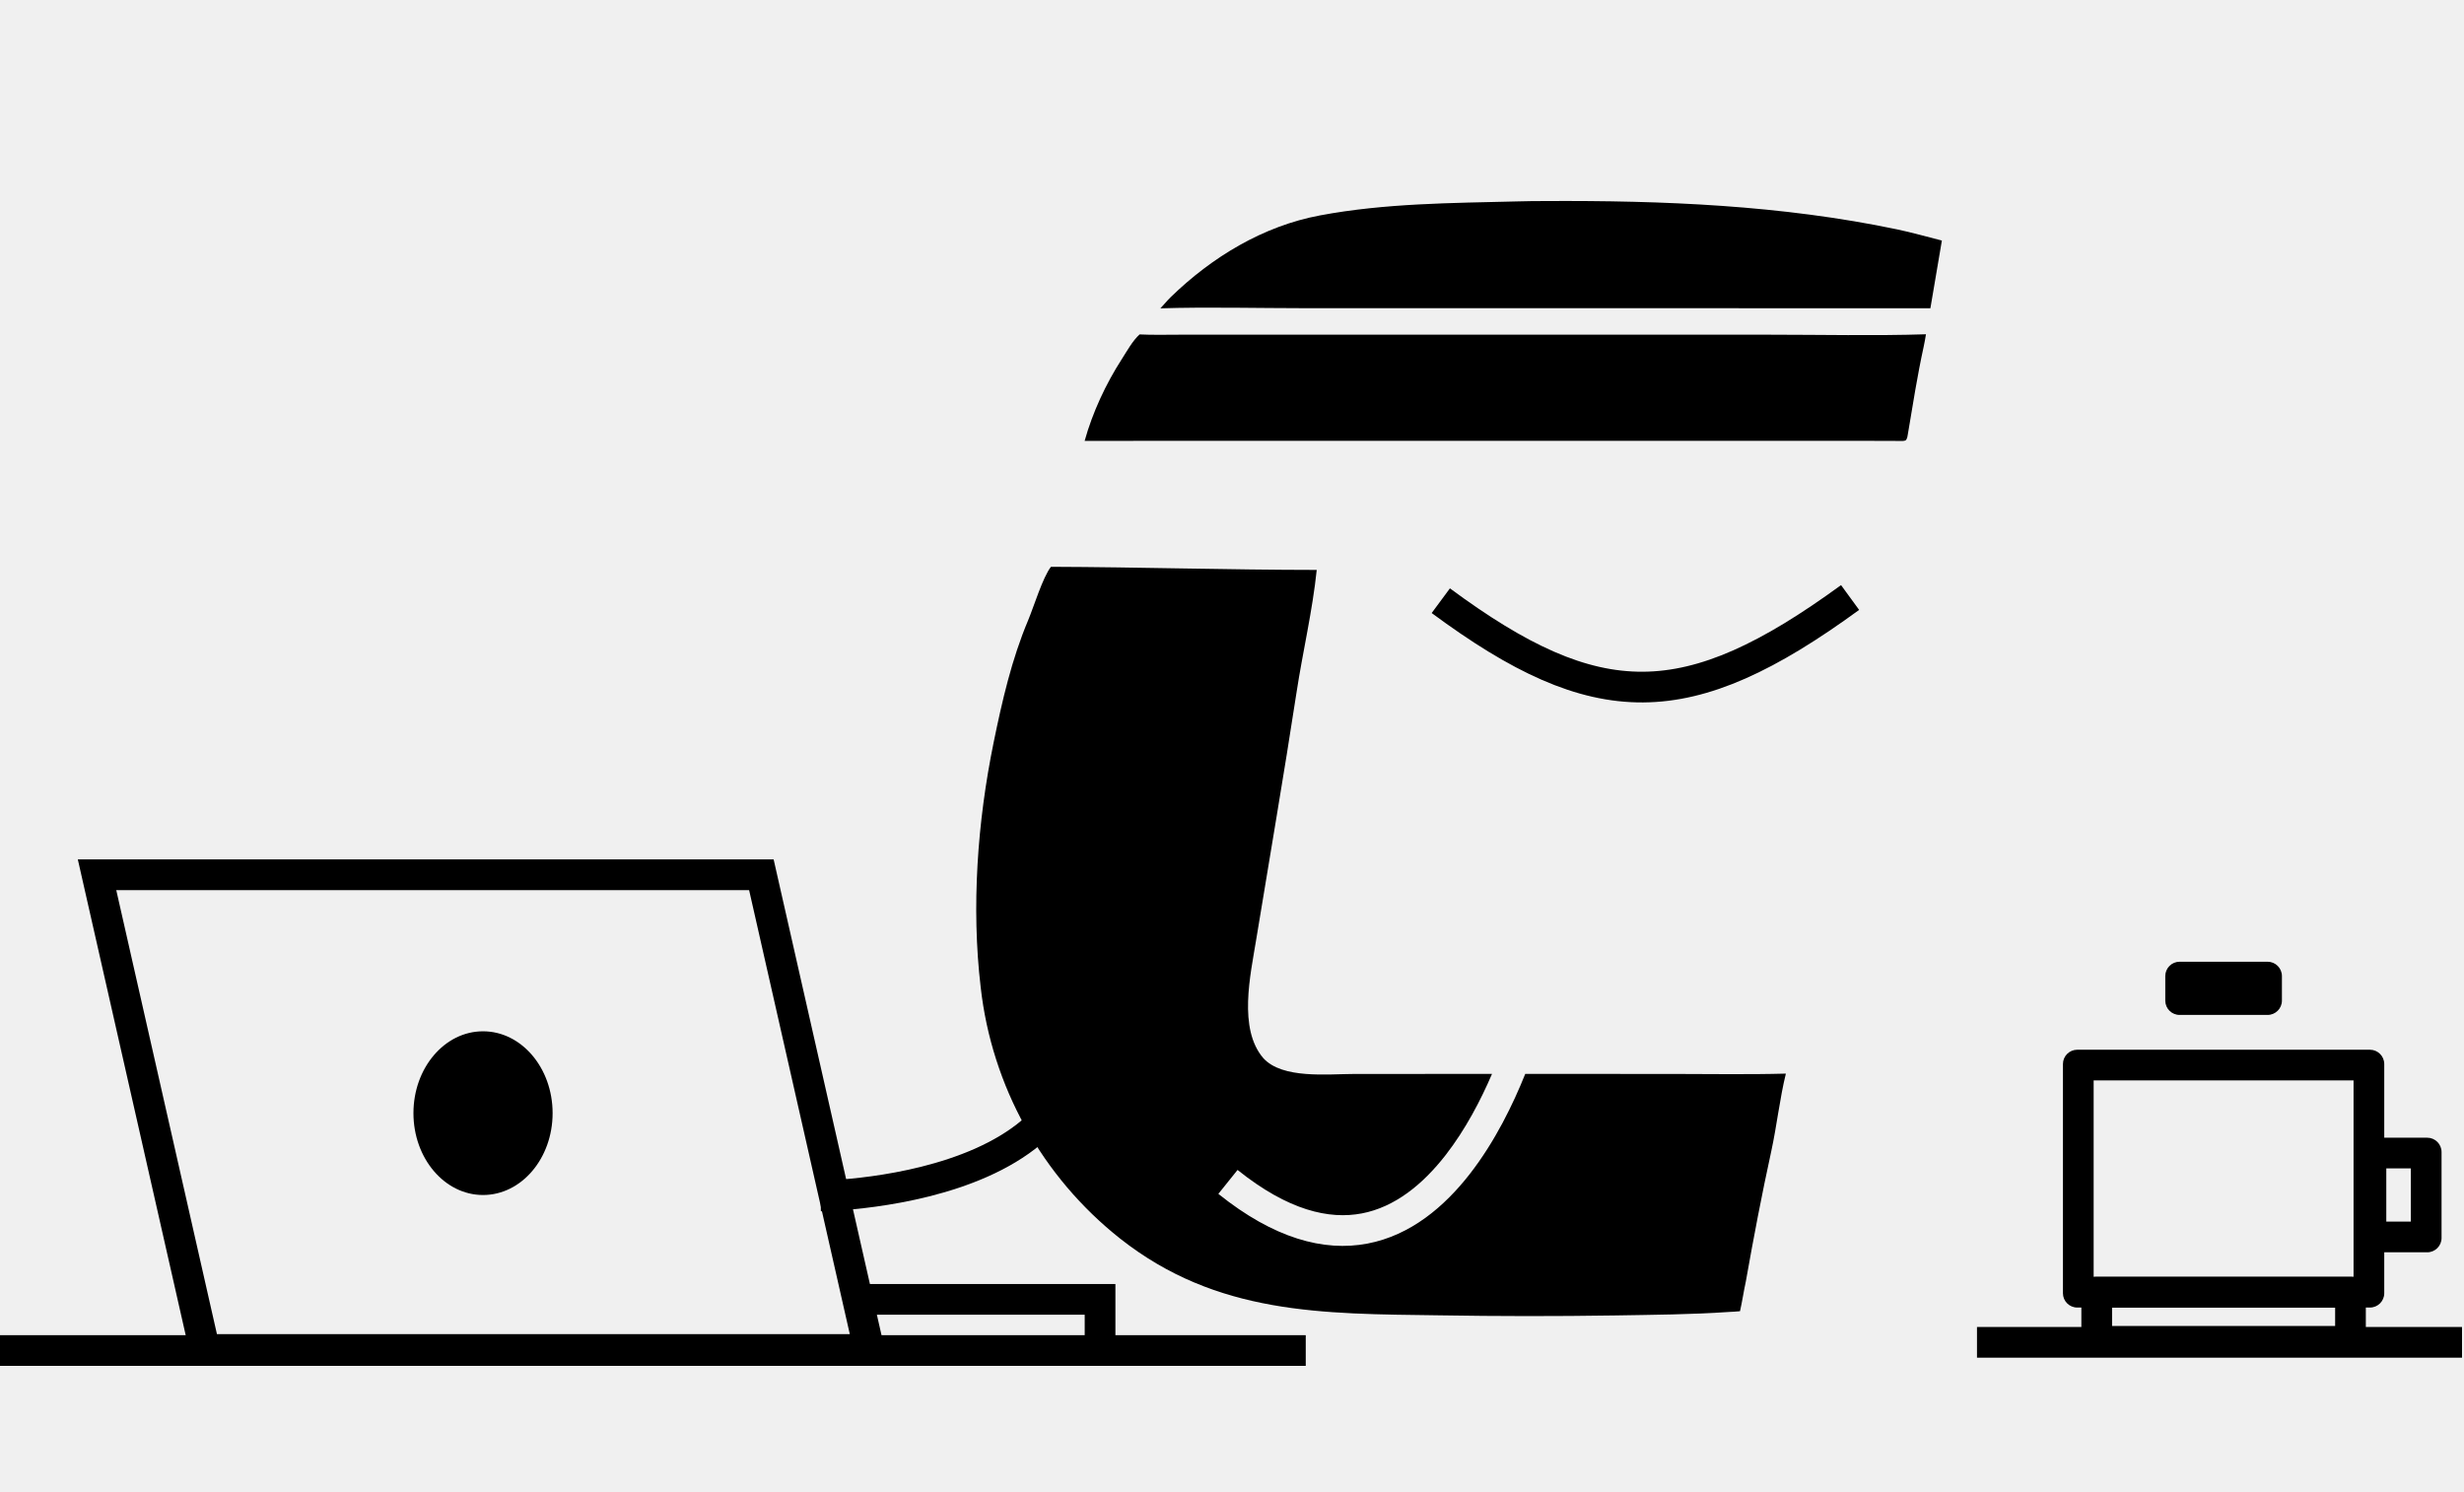
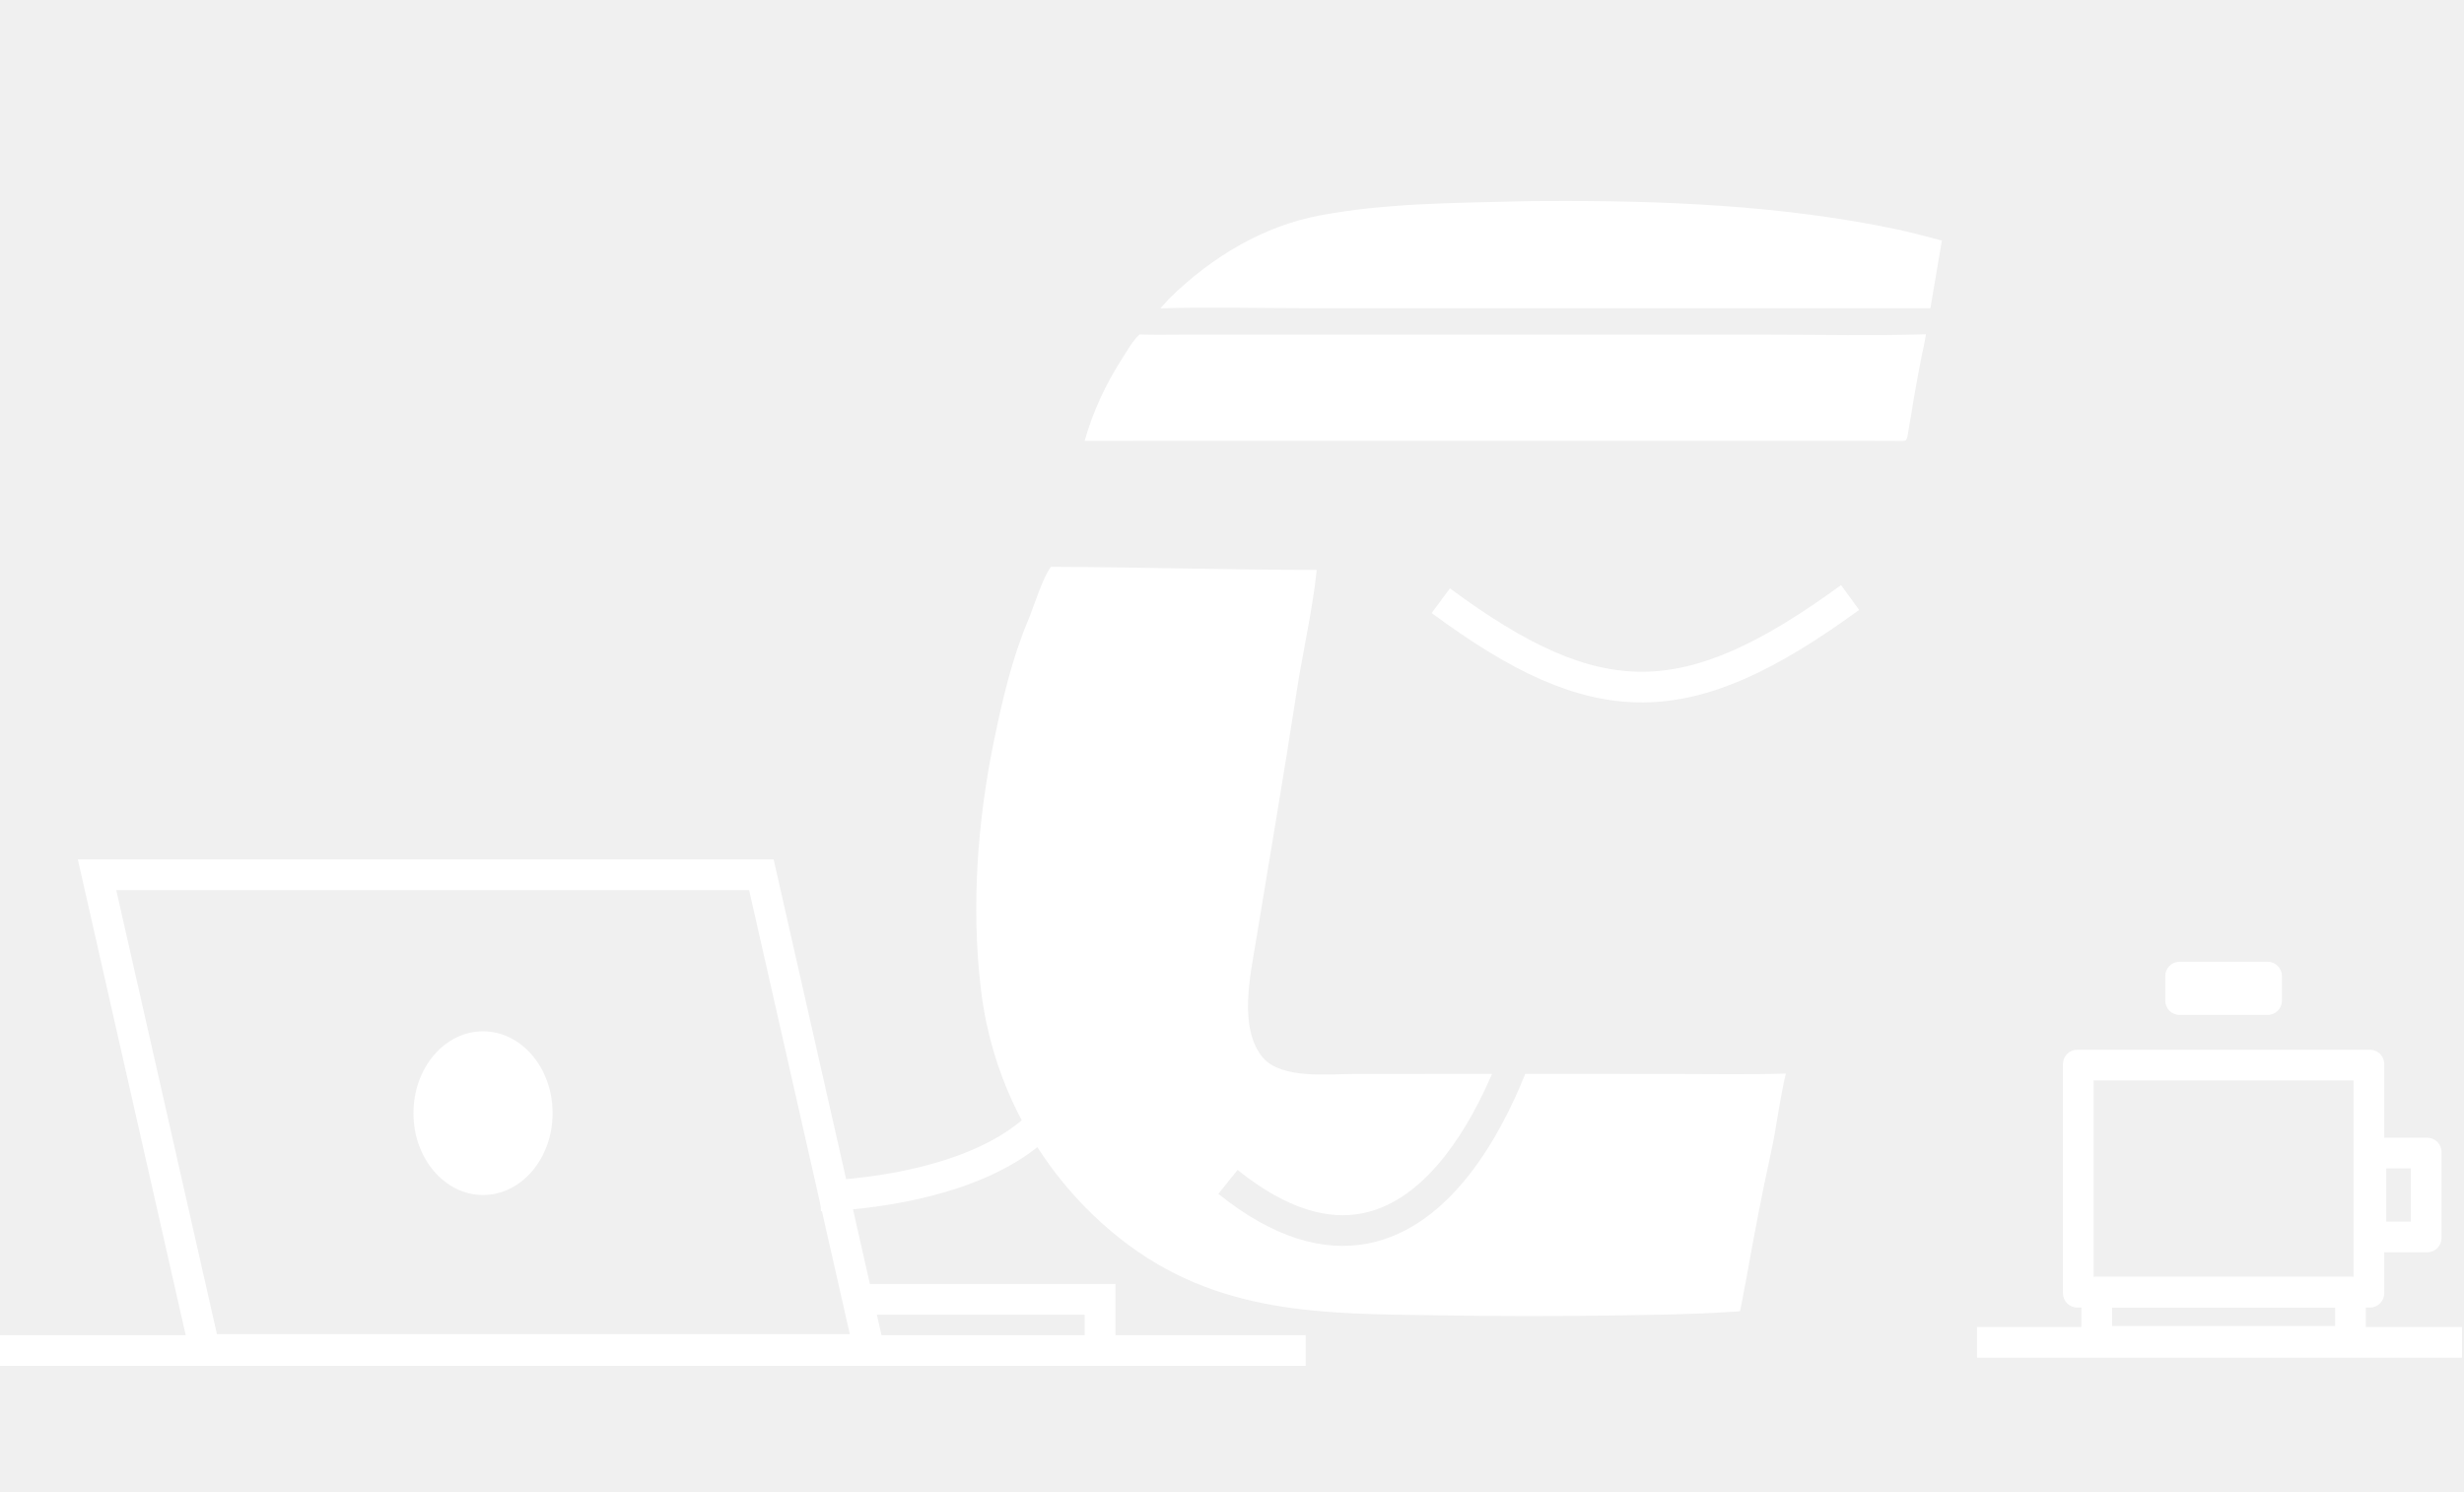
<svg xmlns="http://www.w3.org/2000/svg" width="1204" height="729" viewBox="0 0 1204 729" fill="none">
-   <path d="M556.855 163.429C562.863 163.757 570.752 163.559 576.891 163.561L612.825 163.564L722.441 163.563L864.488 163.563C889.241 163.562 916.636 164.163 941.092 163.361C940.765 165.358 940.425 167.373 939.99 169.35C936.897 183.464 934.677 197.768 932.273 212.012C932.058 213.277 932.042 213.934 931.372 215.042C930.767 215.371 930.578 215.5 929.854 215.496C916.201 215.407 902.493 215.438 888.84 215.435L802.2 215.43L529.996 215.454C533.854 201.575 540.374 187.562 548.147 175.506C550.655 171.616 553.398 166.54 556.855 163.429Z" fill="black" />
-   <path d="M741.365 98.428C745.857 98.275 750.31 98.276 754.81 98.251C812.409 97.93 870.564 100.261 927.092 112.119C934.273 113.625 941.739 115.768 948.874 117.557L943.257 150.65L775.76 150.611L637.761 150.613C615.228 150.612 589.216 149.954 567.003 150.688C568.712 148.95 570.294 146.912 572.028 145.228C592.245 125.581 617.176 110.48 645.014 105.268C676.889 99.3 709.235 99.235 741.365 98.428Z" fill="black" />
-   <path d="M704.025 293.562C780.499 350.098 824.354 350.111 904.019 292" stroke="black" stroke-width="15" />
-   <path d="M513.531 277C556.665 277.15 600.268 278.498 643.396 278.525C641.366 298.291 636.546 318.692 633.544 338.303C627.349 378.781 620.378 419.045 613.779 459.452C610.999 476.467 604.966 502.699 617.265 517.079C626.554 527.421 648.858 524.858 661.743 524.847L715.368 524.823L729.048 524.824C723.655 537.394 716.141 551.952 706.381 564.486C695.129 578.937 681.504 589.932 665.413 593.001C649.596 596.018 629.604 591.703 604.717 571.745L600.025 577.597L595.333 583.447C622.478 605.217 646.815 611.819 668.223 607.735C689.356 603.704 705.852 589.582 718.216 573.702C730.628 557.762 739.495 539.272 745.23 524.963C745.248 524.917 745.266 524.872 745.284 524.826L816.328 524.835C834.754 524.839 854.318 525.182 872.64 524.677C869.62 536.941 868.198 550.3 865.482 562.711C860.878 583.745 856.833 605.021 853.081 626.229C852.021 631.072 851.351 635.834 850.234 640.766L849.745 640.831C848.184 641.024 846.505 641.036 844.925 641.144C826.283 642.438 807.64 642.527 788.959 642.858C760.397 643.298 731.83 643.279 703.267 642.801C646.15 642.038 594.635 642.592 547.324 605.291C509.139 575.06 484.612 530.823 479.195 482.417C474.576 443.235 477.634 401.436 485.511 362.911C489.657 342.64 494.335 322.231 502.394 303.101C505.107 296.658 509.56 282.047 513.531 277Z" fill="black" />
-   <path d="M966.025 656H1203.03" stroke="black" stroke-width="15" />
-   <path d="M414.025 635H537.525V658" stroke="black" stroke-width="15" />
-   <path d="M0 660H638.035" stroke="black" stroke-width="15" />
-   <path d="M372.035 427.5L424.635 659.501H100.015L47.416 427.5H372.035Z" stroke="black" stroke-width="15" />
-   <ellipse cx="236.025" cy="544" rx="34" ry="40" fill="black" />
-   <path d="M515.408 459.702C572.044 582.707 401.025 584.461 401.025 584.461" stroke="black" stroke-width="15" />
-   <mask id="path-11-inside-1_14_28" fill="white">
+   <path d="M556.855 163.429C562.864 163.757 570.753 163.559 576.892 163.561L612.826 163.564L722.442 163.563L864.489 163.563C889.241 163.562 916.637 164.163 941.092 163.361C940.765 165.358 940.426 167.373 939.991 169.35C936.897 183.464 934.678 197.768 932.274 212.012C932.058 213.277 932.043 213.934 931.373 215.042C930.768 215.371 930.579 215.5 929.855 215.496C916.201 215.407 902.494 215.438 888.84 215.435L802.201 215.43L529.996 215.454C533.854 201.575 540.374 187.562 548.148 175.506C550.656 171.616 553.398 166.54 556.855 163.429Z" fill="white" />
+   <path d="M741.365 98.428C745.857 98.275 750.311 98.276 754.81 98.251C812.41 97.93 870.564 100.261 927.092 112.119C934.273 113.625 941.739 115.768 948.874 117.557L943.257 150.65L775.76 150.611L637.762 150.613C615.228 150.612 589.216 149.954 567.003 150.688C568.713 148.95 570.295 146.912 572.028 145.228C592.246 125.581 617.176 110.48 645.014 105.268C676.889 99.3 709.235 99.235 741.365 98.428Z" fill="white" />
+   <path d="M704.025 293.562C780.499 350.098 824.354 350.111 904.019 292" stroke="white" stroke-width="15" />
+   <path fill-rule="evenodd" clip-rule="evenodd" d="M513.531 277C556.665 277.15 600.268 278.498 643.396 278.525C641.366 298.291 636.546 318.692 633.544 338.303C627.349 378.781 620.378 419.045 613.779 459.452C610.999 476.467 604.966 502.699 617.265 517.079C626.554 527.421 648.858 524.858 661.743 524.847L715.368 524.823L729.048 524.824C723.655 537.394 716.141 551.952 706.381 564.486C695.129 578.938 681.504 589.932 665.413 593.001C649.596 596.018 629.604 591.703 604.717 571.745L600.025 577.597L595.333 583.447C622.478 605.217 646.815 611.819 668.223 607.735C689.356 603.704 705.852 589.582 718.216 573.702C730.628 557.762 739.495 539.272 745.23 524.963C745.248 524.917 745.266 524.872 745.284 524.826L816.328 524.835C834.754 524.839 854.318 525.182 872.64 524.677C869.62 536.941 868.198 550.3 865.482 562.711C860.878 583.745 856.833 605.021 853.081 626.229C852.021 631.072 851.351 635.834 850.234 640.766L849.745 640.831C848.184 641.024 846.505 641.036 844.925 641.144C826.283 642.438 807.64 642.527 788.96 642.858C760.397 643.298 731.83 643.279 703.267 642.801C646.15 642.038 594.635 642.592 547.324 605.291C509.139 575.06 484.612 530.823 479.195 482.417C474.576 443.235 477.634 401.436 485.511 362.911C489.657 342.64 494.335 322.231 502.394 303.101C505.107 296.658 509.56 282.047 513.531 277Z" fill="white" />
+   <path d="M966.025 656H1203.03" stroke="white" stroke-width="15" />
+   <path d="M414.025 635H537.525V658" stroke="white" stroke-width="15" />
+   <path d="M0 660H638.035" stroke="white" stroke-width="15" />
+   <path d="M372.035 427.5L424.635 659.501H100.016L47.416 427.5H372.035Z" stroke="white" stroke-width="15" />
+   <ellipse cx="236.025" cy="544" rx="34" ry="40" fill="white" />
+   <path d="M515.408 459.702C572.044 582.707 401.025 584.461 401.025 584.461" stroke="white" stroke-width="15" />
+   <mask id="path-11-inside-1_14_46" fill="white">
    <rect x="1008.03" y="513" width="157" height="126" rx="7" />
  </mask>
-   <rect x="1008.03" y="513" width="157" height="126" rx="7" stroke="black" stroke-width="30" mask="url(#path-11-inside-1_14_28)" />
-   <mask id="path-12-inside-2_14_28" fill="white">
+   <rect x="1008.03" y="513" width="157" height="126" rx="7" stroke="white" stroke-width="30" mask="url(#path-11-inside-1_14_46)" />
+   <mask id="path-12-inside-2_14_46" fill="white">
    <rect x="1017.03" y="624" width="139" height="39" rx="7" />
  </mask>
-   <rect x="1017.03" y="624" width="139" height="39" rx="7" stroke="black" stroke-width="30" mask="url(#path-12-inside-2_14_28)" />
-   <mask id="path-13-inside-3_14_28" fill="white">
+   <rect x="1017.03" y="624" width="139" height="39" rx="7" stroke="white" stroke-width="30" mask="url(#path-12-inside-2_14_46)" />
+   <mask id="path-13-inside-3_14_46" fill="white">
    <rect x="1151.03" y="556" width="42" height="56" rx="7" />
  </mask>
-   <rect x="1151.03" y="556" width="42" height="56" rx="7" stroke="black" stroke-width="30" mask="url(#path-13-inside-3_14_28)" />
-   <rect x="1058.03" y="470" width="57" height="26" rx="7" fill="black" />
+   <rect x="1151.03" y="556" width="42" height="56" rx="7" stroke="white" stroke-width="30" mask="url(#path-13-inside-3_14_46)" />
+   <rect x="1058.03" y="470" width="57" height="26" rx="7" fill="white" />
</svg>
